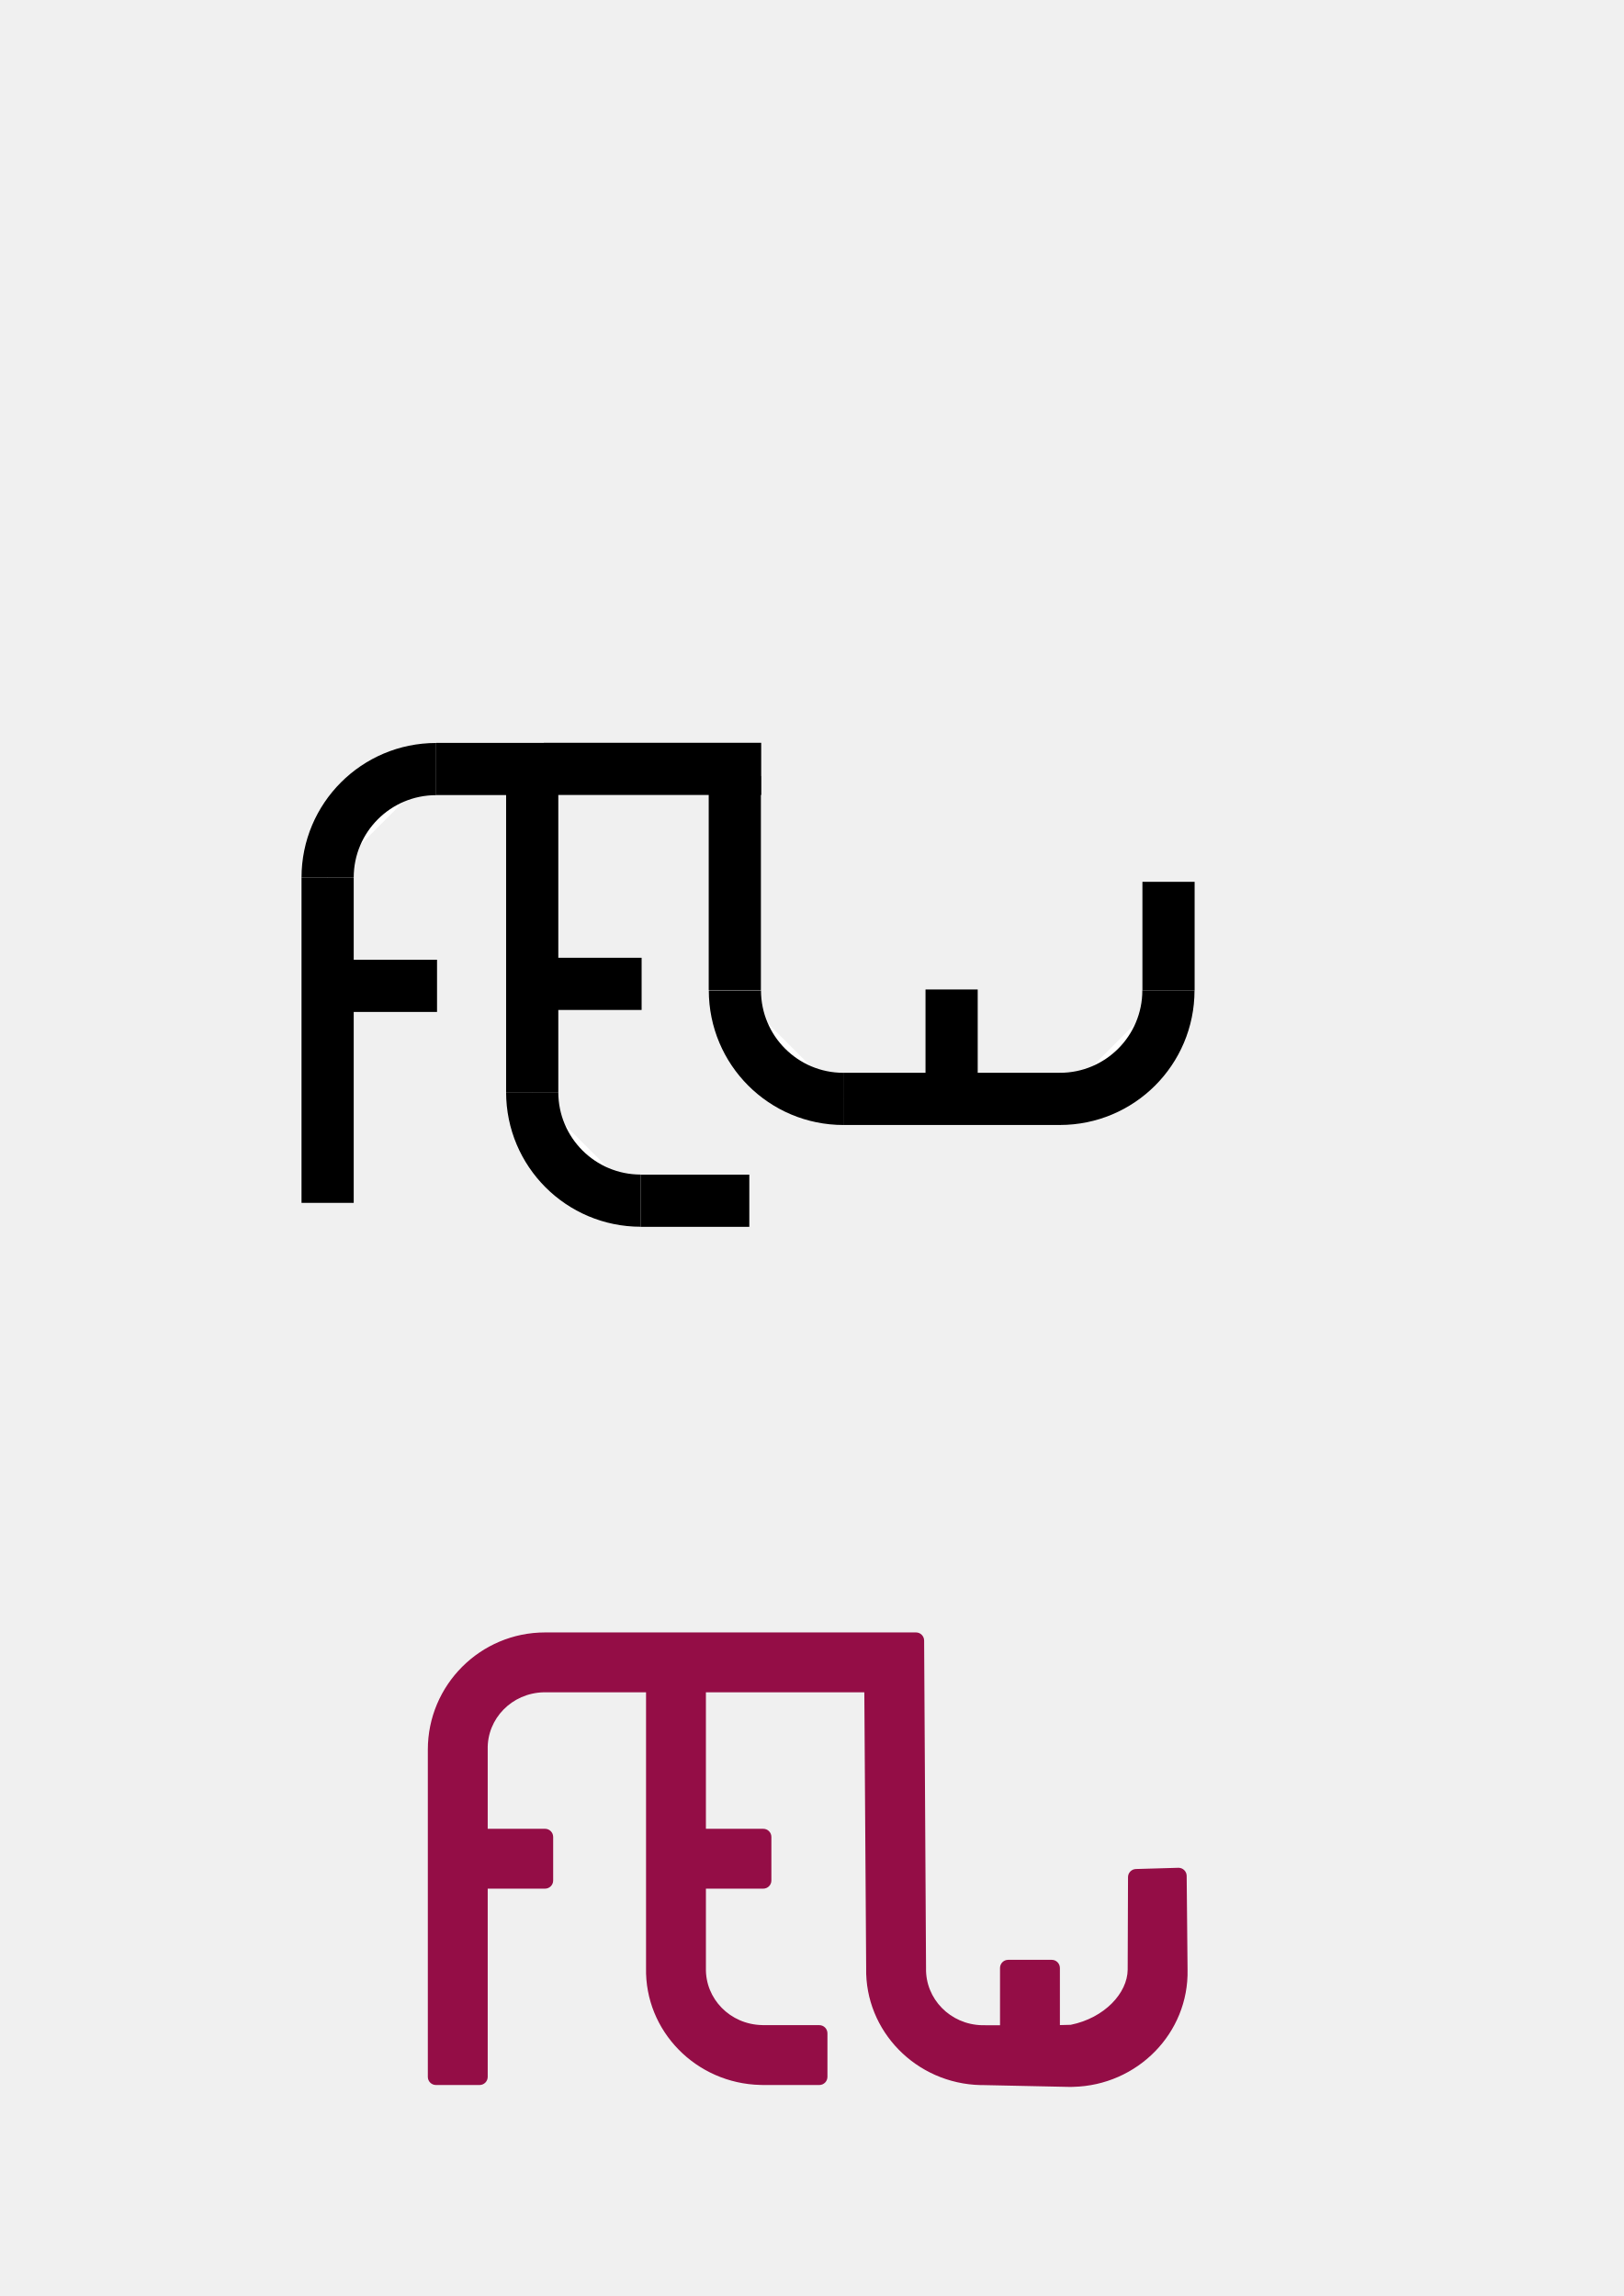
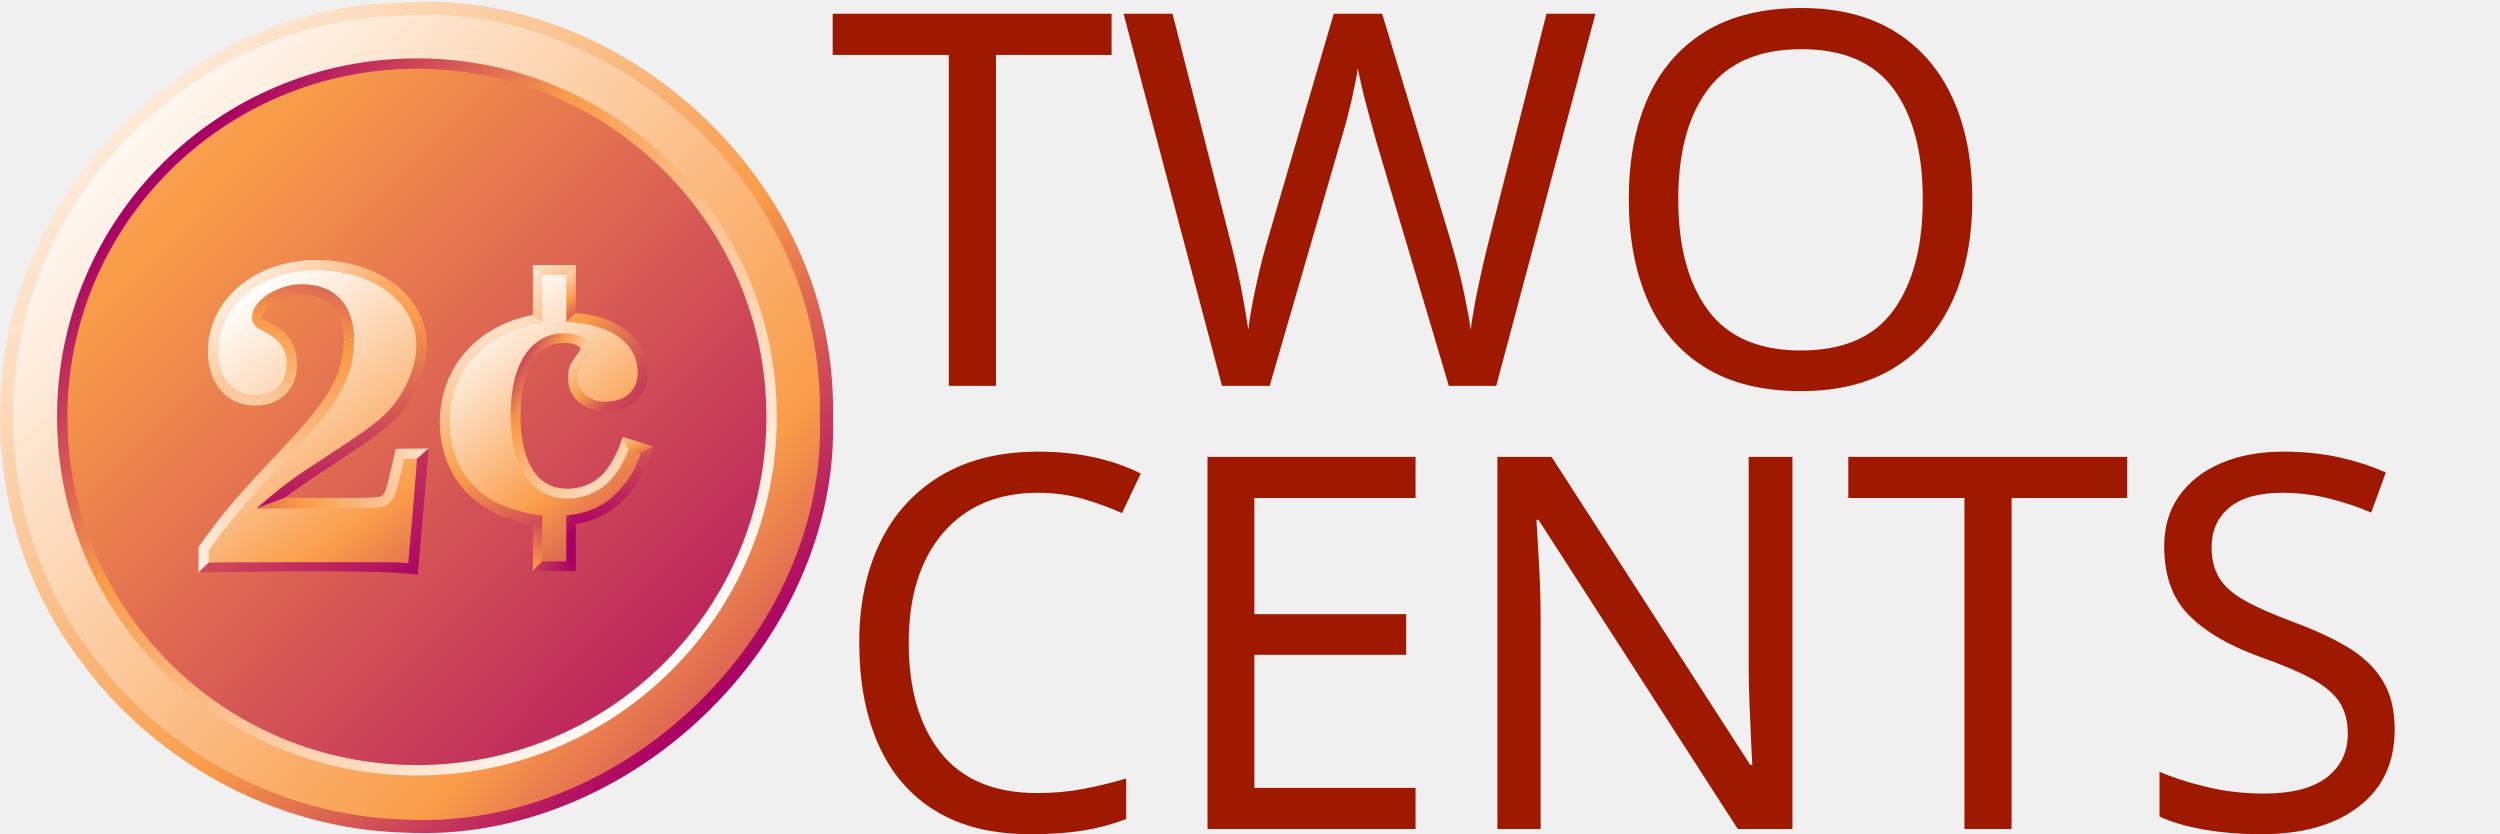
- <svg xmlns="http://www.w3.org/2000/svg" width="744.094" height="1052.362" id="svg2" version="1.1">
+ <svg xmlns="http://www.w3.org/2000/svg" xmlns:xlink="http://www.w3.org/1999/xlink" width="150" height="50" id="svg2" version="1.1">
  <defs id="defs4">
-     <filter id="filter3859" width="1.5" height="1.5" x="-0.25" y="-0.25" color-interpolation-filters="sRGB">
+     <filter id="filter3859" width="1.5" height="1.5" x="-0.25" y="-0.25" style="color-interpolation-filters:sRGB">
      <feGaussianBlur id="feGaussianBlur3861" in="SourceAlpha" stdDeviation="7.904" result="blur" />
      <feColorMatrix id="feColorMatrix3863" values="1 0 0 0 0 0 1 0 0 0 0 0 1 0 0 0 0 0 10 -1 " result="result4" />
      <feFlood id="feFlood3865" result="result1" flood-color="rgb(154,27,74)" in="blur" />
      <feComposite id="feComposite3867" in2="result4" result="result2" in="result1" operator="atop" />
      <feComposite id="feComposite3869" in2="result2" in="SourceGraphic" result="result3" operator="atop" />
    </filter>
+     <linearGradient xlink:href="#linearGradient22883" id="linearGradient4535" gradientUnits="userSpaceOnUse" gradientTransform="matrix(0.7838939,0,0,0.7838939,25.73293,614.6369)" x1="-12.587" y1="518.274" x2="9.297" y2="548.724" />
+     <linearGradient id="linearGradient22883">
+       <stop style="stop-color:#ffffff;stop-opacity:1;" offset="0" id="stop22877" />
+       <stop id="stop22879" offset="0.527" style="stop-color:#f99c49;stop-opacity:1;" />
+       <stop style="stop-color:#a90064;stop-opacity:1;" offset="1" id="stop22881" />
+     </linearGradient>
+     <linearGradient xlink:href="#linearGradient22883" id="linearGradient4537" gradientUnits="userSpaceOnUse" gradientTransform="matrix(0.7853514,0,0,0.7824392,25.78077,613.4963)" x1="-11.903" y1="513.197" x2="3.861" y2="528.905" />
+     <linearGradient xlink:href="#linearGradient22883" id="linearGradient4539" gradientUnits="userSpaceOnUse" gradientTransform="matrix(0.7853514,0,0,0.7824392,25.78077,613.4963)" x1="-22.566" y1="540.891" x2="4.978" y2="506.476" />
+     <linearGradient xlink:href="#linearGradient22883" id="linearGradient4541" gradientUnits="userSpaceOnUse" gradientTransform="matrix(0.7853514,0,0,0.7824392,25.78077,613.4963)" x1="3.847" y1="528.76" x2="-23.12" y2="537.933" />
+     <linearGradient xlink:href="#linearGradient22883" id="linearGradient4543" gradientUnits="userSpaceOnUse" gradientTransform="matrix(0.7853514,0,0,0.7824392,25.78077,613.4963)" x1="-14.113" y1="534.788" x2="-6.454" y2="511.341" />
+     <linearGradient xlink:href="#linearGradient22883" id="linearGradient4545" gradientUnits="userSpaceOnUse" gradientTransform="matrix(0.7853514,0,0,0.7824392,25.78077,613.4963)" x1="-4.786" y1="503.387" x2="-4.202" y2="537.419" />
+     <linearGradient xlink:href="#linearGradient22883" id="linearGradient4547" gradientUnits="userSpaceOnUse" gradientTransform="matrix(0.7853514,0,0,0.7824392,25.78077,613.4963)" x1="-33.348" y1="501.637" x2="-0.258" y2="541.697" />
+     <linearGradient xlink:href="#linearGradient22883" id="linearGradient4549" gradientUnits="userSpaceOnUse" x1="137.368" y1="579.247" x2="154.942" y2="600.548" />
+     <linearGradient xlink:href="#linearGradient22883" id="linearGradient4551" gradientUnits="userSpaceOnUse" x1="140.271" y1="537.106" x2="141.648" y2="541.231" />
+     <linearGradient xlink:href="#linearGradient22883" id="linearGradient4553" gradientUnits="userSpaceOnUse" x1="137.665" y1="534.208" x2="131.279" y2="530.517" />
+     <linearGradient xlink:href="#linearGradient22883" id="linearGradient4555" gradientUnits="userSpaceOnUse" x1="133.914" y1="525.203" x2="137.455" y2="530.515" />
+     <linearGradient xlink:href="#linearGradient22883" id="linearGradient4557" gradientUnits="userSpaceOnUse" x1="130.487" y1="524.355" x2="140.956" y2="540.355" />
+     <linearGradient xlink:href="#linearGradient22883" id="linearGradient4559" gradientUnits="userSpaceOnUse" x1="128.377" y1="526.644" x2="139.519" y2="548.581" />
+     <linearGradient xlink:href="#linearGradient22883" id="linearGradient4561" gradientUnits="userSpaceOnUse" x1="133.735" y1="524.018" x2="136.081" y2="531.643" />
+     <linearGradient xlink:href="#linearGradient22883" id="linearGradient4563" gradientUnits="userSpaceOnUse" x1="126.484" y1="522.408" x2="144.427" y2="537.566" />
+     <linearGradient xlink:href="#linearGradient22883" id="linearGradient4565" gradientUnits="userSpaceOnUse" x1="143.352" y1="543.995" x2="129.794" y2="525.776" />
+     <linearGradient xlink:href="#linearGradient22883" id="linearGradient4567" gradientUnits="userSpaceOnUse" x1="136.718" y1="520.222" x2="136.057" y2="545.987" />
+     <linearGradient xlink:href="#linearGradient22883" id="linearGradient4569" gradientUnits="userSpaceOnUse" x1="125.971" y1="531.742" x2="136.423" y2="545.531" />
+     <linearGradient xlink:href="#linearGradient22883" id="linearGradient4571" gradientUnits="userSpaceOnUse" x1="128.924" y1="555.977" x2="132.768" y2="541.539" />
+     <linearGradient xlink:href="#linearGradient22883" id="linearGradient4573" gradientUnits="userSpaceOnUse" x1="118.468" y1="547.553" x2="135.893" y2="548.614" />
+     <linearGradient xlink:href="#linearGradient22883" id="linearGradient4575" gradientUnits="userSpaceOnUse" x1="133.533" y1="531.887" x2="139.875" y2="537.345" />
+     <linearGradient gradientTransform="matrix(0.623949,0,0,0.6216354,-103.6746,638.83)" xlink:href="#linearGradient4269" id="linearGradient4492" gradientUnits="userSpaceOnUse" x1="39.093" y1="509.974" x2="220.991" y2="687.342" />
+     <linearGradient id="linearGradient4269">
+       <stop id="stop4271" offset="0" style="stop-color:#ffffff;stop-opacity:1;" />
+       <stop style="stop-color:#f99c49;stop-opacity:1;" offset="0.671" id="stop4494" />
+       <stop id="stop4273" offset="1" style="stop-color:#a90064;stop-opacity:1;" />
+     </linearGradient>
+     <linearGradient gradientTransform="matrix(0.623949,0,0,0.6216354,-103.6746,638.83)" xlink:href="#linearGradient4269" id="linearGradient4500" gradientUnits="userSpaceOnUse" x1="232.696" y1="649.357" x2="182.333" y2="600.935" />
+     <linearGradient xlink:href="#linearGradient4269" id="linearGradient4706" gradientUnits="userSpaceOnUse" gradientTransform="matrix(0.7853514,0,0,0.7824392,-77.91898,565.5683)" x1="110.959" y1="560.826" x2="172.212" y2="617.394" />
+     <linearGradient xlink:href="#linearGradient4269" id="linearGradient4708" gradientUnits="userSpaceOnUse" gradientTransform="matrix(0.7853514,0,0,0.7824392,-74.74568,626.0325)" x1="96.811" y1="483.297" x2="150.246" y2="534.562" />
  </defs>
-   <g id="layer1">
-     <g id="g3777" style="stroke-width:23.917;stroke-miterlimit:4;stroke-dasharray:none">
-       <path id="path2985" d="m 150.138,551.329 0,-149.114" style="fill:none;stroke:#000000;stroke-width:23.917;stroke-linecap:butt;stroke-linejoin:miter;stroke-miterlimit:4;stroke-opacity:1;stroke-dasharray:none" />
-       <path transform="matrix(1.367409,0,0,1.36741,-92.9707,-283.9804)" d="m 177.787,501.829 a 36.365,36.365 0 0 1 36.365,-36.365" id="path2987" style="fill:#ffffff;fill-opacity:1;stroke:#000000;stroke-width:17.491;stroke-miterlimit:4;stroke-opacity:1;stroke-dasharray:none" />
-       <path id="path2985-3" d="m 199.85,352.456 49.78,0" style="fill:none;stroke:#000000;stroke-width:23.917;stroke-linecap:butt;stroke-linejoin:miter;stroke-miterlimit:4;stroke-opacity:1;stroke-dasharray:none" />
-       <path style="fill:none;stroke:#000000;stroke-width:23.917;stroke-linecap:butt;stroke-linejoin:miter;stroke-miterlimit:4;stroke-opacity:1;stroke-dasharray:none" d="m 150.5,451.862 49.78,0" id="path3775" />
+   <g id="layer1" transform="translate(0,-1002.362)">
+     <text id="text5275" y="1025.514" x="49.65" style="font-style:normal;font-variant:normal;font-weight:normal;font-stretch:normal;font-size:9.384px;line-height:0%;font-family:Sawasdee;-inkscape-font-specification:Sawasdee;letter-spacing:0px;word-spacing:0px;fill:#9f1900;fill-opacity:1;stroke:none;stroke-width:0.782" xml:space="preserve">
+       <tspan style="font-style:normal;font-variant:normal;font-weight:normal;font-stretch:normal;font-size:31.281px;line-height:85%;font-family:Sawasdee;-inkscape-font-specification:Sawasdee;fill:#9f1900;fill-opacity:1;stroke:none;stroke-width:0.782" id="tspan5271" y="1025.514" x="49.65">TWO</tspan>
+       <tspan style="font-style:normal;font-variant:normal;font-weight:normal;font-stretch:normal;font-size:31.281px;line-height:85%;font-family:Sawasdee;-inkscape-font-specification:Sawasdee;fill:#9f1900;fill-opacity:1;stroke:none;stroke-width:0.782" id="tspan5273" y="1052.102" x="49.65">CENTS </tspan>
+     </text>
+     <path style="fill:url(#linearGradient4706);fill-opacity:1;stroke:url(#linearGradient4708);stroke-width:0.784;filter:url(#filter4419)" d="m 25.068,1002.85 c -0.37,0.01 -0.733,0.046 -1.104,0.074 -11.657,0.179 -22.117,9.969 -23.389,21.444 -0.721,5.943 0.707,12.136 4.27,16.994 4.387,6.263 11.744,10.373 19.437,10.563 13.271,0.721 25.75,-11.273 25.303,-24.549 0.029,-1.48 -0.08,-2.969 -0.344,-4.426 C 47.301,1011.7 36.551,1002.611 25.068,1002.851 Z m 0.221,3.57 c 1.641,0.016 3.261,0.213 4.859,0.611 9.085,2.166 16.078,11.011 15.879,20.343 0.438,11.715 -10.97,22.087 -22.603,20.955 -7.388,-0.582 -14.182,-5.311 -17.376,-11.957 -4.294,-8.335 -1.725,-19.35 5.62,-25.136 3.776,-3.211 8.699,-4.864 13.621,-4.817 z" id="path3961" />
+     <ellipse cy="1027.377" cx="25.015" id="path3958" style="fill:url(#linearGradient4492);fill-opacity:1;stroke:url(#linearGradient4500);stroke-width:0.623" rx="21.281" ry="21.202" />
+     <g aria-label="2" transform="scale(1.001859,0.9981442)" style="font-style:normal;font-weight:normal;font-size:9.407px;line-height:0%;font-family:sans-serif;letter-spacing:0px;word-spacing:0px;fill:url(#linearGradient4535);fill-opacity:1;stroke:none;stroke-width:0.784" id="text22813">
+       <path d="m 23.945,1031.499 -0.282,1.283 c -0.231,1.026 -0.385,1.36 -0.59,1.488 -0.257,0.18 -0.308,0.18 -1.924,0.205 h -4.952 c 0.898,-0.77 1.565,-1.257 2.566,-1.924 3.566,-2.309 4.362,-2.899 5.106,-3.849 0.872,-1.155 1.386,-2.514 1.386,-3.72 0,-2.745 -2.694,-4.824 -6.312,-4.824 -3.489,0 -6.184,2.258 -6.184,5.183 0,1.796 1.001,2.951 2.54,2.951 1.334,0 2.181,-0.847 2.181,-2.181 0,-1.103 -0.487,-1.745 -1.668,-2.309 -0.282,-0.128 -0.411,-0.282 -0.411,-0.487 0,-0.821 1.386,-1.693 2.668,-1.693 1.796,0 2.822,1.103 2.822,3.002 0,2.13 -0.821,3.643 -3.541,6.543 -2.874,3.028 -3.874,4.208 -5.157,6.055 v 1.206 c 0.667,-0.077 0.975,-0.103 1.334,-0.103 h 9.647 c 0.436,0 0.795,0.026 1.565,0.103 l 0.59,-6.928 z" style="font-style:normal;font-variant:normal;font-weight:bold;font-stretch:normal;font-size:25.658px;line-height:1.25;font-family:'Century Schoolbook L';-inkscape-font-specification:'Century Schoolbook L Bold';fill:url(#linearGradient4535);fill-opacity:1;stroke:none;stroke-width:0.784" id="path6555" />
    </g>
-     <g transform="matrix(1,0,0,-1,93.75701,902.8126)" id="g3777-6" style="stroke-width:23.917;stroke-miterlimit:4;stroke-dasharray:none">
-       <path id="path2985-7" d="m 150.138,551.329 0,-149.114" style="fill:none;stroke:#000000;stroke-width:23.917;stroke-linecap:butt;stroke-linejoin:miter;stroke-miterlimit:4;stroke-opacity:1;stroke-dasharray:none" />
-       <path transform="matrix(1.367409,0,0,1.36741,-92.9707,-283.9804)" d="m 177.787,501.829 c 0,-20.084 16.281,-36.365 36.365,-36.365" id="path2987-5" style="fill:#ffffff;fill-opacity:1;stroke:#000000;stroke-width:17.491;stroke-miterlimit:4;stroke-opacity:1;stroke-dasharray:none" />
-       <path id="path2985-3-3" d="m 199.85,352.456 49.78,0" style="fill:none;stroke:#000000;stroke-width:23.917;stroke-linecap:butt;stroke-linejoin:miter;stroke-miterlimit:4;stroke-opacity:1;stroke-dasharray:none" />
-       <path style="fill:none;stroke:#000000;stroke-width:23.917;stroke-linecap:butt;stroke-linejoin:miter;stroke-miterlimit:4;stroke-opacity:1;stroke-dasharray:none" d="m 150.5,451.862 49.78,0" id="path3775-5" />
+     <path style="fill:url(#linearGradient4537);fill-opacity:1;stroke:none;stroke-width:0.784" d="m 13.105,1025.609 c -0.796,-1.08 -0.844,-2.922 -0.113,-4.363 0.936,-1.846 2.909,-3.055 5.322,-3.261 0.417,-0.036 1.376,-0.015 1.789,0.038 0.959,0.124 1.773,0.363 2.552,0.749 0.34,0.169 1.017,0.591 1.057,0.654 0.013,0.021 -0.369,0.466 -0.397,0.466 -0.006,0 -0.147,-0.103 -0.298,-0.203 -1.033,-0.684 -2.297,-1.054 -3.772,-1.106 -3.083,-0.108 -5.64,1.621 -6.09,4.118 -0.068,0.379 -0.074,1.058 -0.012,1.396 0.082,0.447 0.252,0.871 0.46,1.146 l 0.096,0.128 -0.093,0.083 c -0.176,0.158 -0.36,0.309 -0.375,0.309 -0.008,0 -0.066,-0.069 -0.129,-0.154 z" id="path22889" />
+     <path style="fill:url(#linearGradient4539);fill-opacity:1;stroke:none;stroke-width:0.784" d="m 11.911,1035.949 4.08e-4,-0.764 0.398,-0.554 c 1.101,-1.532 2.115,-2.71 4.482,-5.204 1.777,-1.872 2.678,-3.015 3.199,-4.054 0.402,-0.801 0.569,-1.435 0.622,-2.347 l 0.017,-0.299 h 0.307 0.307 l -0.015,0.352 c -0.069,1.584 -0.642,2.869 -2.061,4.619 -0.512,0.631 -1.073,1.256 -2.103,2.34 -2.135,2.246 -3.278,3.583 -4.327,5.055 l -0.213,0.3 -0.002,0.722 -0.612,0.598 z" id="path22891" />
+     <path style="fill:url(#linearGradient4541);fill-opacity:1;stroke:none;stroke-width:0.784" d="m 17.055,1032.239 2.531,-5e-4 c 2.574,-5e-4 3.106,-0.015 3.259,-0.087 0.244,-0.115 0.343,-0.392 0.674,-1.884 0.11,-0.496 0.205,-0.92 0.212,-0.944 0.011,-0.039 0.064,-0.039 0.649,-0.043 l 1.34,-0.01 -0.704,0.62 H 24.627 24.238 l -0.105,0.483 c -0.306,1.413 -0.459,1.861 -0.721,2.119 -0.158,0.155 -0.334,0.251 -0.549,0.297 -0.252,0.054 -1.559,0.083 -3.793,0.084 l -3.7,7e-4 z" id="path22893" />
+     <path style="fill:url(#linearGradient4543);fill-opacity:1;stroke:none;stroke-width:0.784" d="m 14.966,1026.676 c -0.601,-0.069 -1.135,-0.314 -1.555,-0.713 -0.094,-0.09 -0.175,-0.2 -0.175,-0.2 0,0 0.102,-0.072 0.211,-0.166 0.11,-0.094 0.251,-0.233 0.251,-0.233 0,0 0.029,0.041 0.134,0.138 0.161,0.15 0.289,0.241 0.469,0.332 0.68,0.347 1.635,0.304 2.2,-0.097 0.153,-0.109 0.353,-0.327 0.442,-0.484 0.167,-0.293 0.249,-0.639 0.249,-1.056 0,-0.632 -0.162,-1.04 -0.566,-1.421 -0.188,-0.177 -0.421,-0.332 -0.789,-0.523 -0.164,-0.085 -0.331,-0.178 -0.372,-0.206 -0.115,-0.079 -0.219,-0.201 -0.279,-0.329 -0.105,-0.224 -0.08,-0.546 0.067,-0.837 0.354,-0.703 1.36,-1.301 2.426,-1.442 0.399,-0.053 1.003,-0.015 1.4,0.088 0.692,0.179 1.246,0.564 1.618,1.124 0.324,0.488 0.499,1.085 0.544,1.854 l 0.009,0.221 h -0.312 -0.312 l -0.008,-0.089 c -0.006,-0.044 -0.011,-0.124 -0.011,-0.178 0,-0.223 -0.071,-0.623 -0.156,-0.884 -0.259,-0.791 -0.815,-1.29 -1.633,-1.466 -0.489,-0.106 -1.015,-0.091 -1.504,0.042 -0.808,0.219 -1.521,0.775 -1.56,1.215 -0.011,0.128 -0.005,0.134 0.376,0.331 0.755,0.392 1.176,0.77 1.44,1.294 0.174,0.345 0.248,0.696 0.25,1.187 0.002,0.348 -0.014,0.491 -0.086,0.778 -0.186,0.743 -0.716,1.328 -1.429,1.578 -0.399,0.14 -0.891,0.191 -1.336,0.141 z" id="path22899" />
+     <path style="fill:url(#linearGradient4545);fill-opacity:1;stroke:none;stroke-width:0.784" d="m 15.866,1032.454 c 1.225,-1.043 1.743,-1.421 3.577,-2.612 2.147,-1.393 3.051,-2.04 3.647,-2.608 0.807,-0.769 1.458,-1.898 1.747,-3.028 0.169,-0.662 0.189,-1.355 0.055,-1.954 -0.187,-0.834 -0.723,-1.666 -1.454,-2.254 l -0.124,-0.099 0.183,-0.237 c 0.101,-0.13 0.192,-0.239 0.203,-0.241 0.031,-0.01 0.4,0.316 0.616,0.54 1.02,1.06 1.458,2.412 1.243,3.838 -0.17,1.128 -0.71,2.321 -1.495,3.305 -0.191,0.239 -0.677,0.724 -0.959,0.957 -0.626,0.516 -1.619,1.204 -3.497,2.422 -1.16,0.752 -2.552,1.756 -2.552,1.756 l -1.676,0.629 z" id="path22901" />
+     <path style="fill:url(#linearGradient4547);fill-opacity:1;stroke:none;stroke-width:0.784" d="m 11.911,1036.713 0.612,-0.598 c 0,0 1.65,-0.023 5.94,-0.023 5.044,0 5.364,0 5.681,0.032 0.185,0.017 0.342,0.025 0.349,0.017 0.007,-0.01 0.131,-1.411 0.276,-3.118 0.223,-2.62 0.248,-3.132 0.248,-3.132 l 0.704,-0.62 -0.008,0.082 c -0.004,0.045 -0.15,1.745 -0.323,3.777 -0.174,2.032 -0.319,3.698 -0.324,3.702 -0.005,0 -0.238,-0.014 -0.52,-0.041 -0.282,-0.027 -0.656,-0.057 -0.833,-0.067 -3.688,-0.191 -11.801,-0.011 -11.801,-0.011 z" id="path22903" />
+     <g id="g4463" transform="matrix(0.7853514,0,0,0.7824392,-72.17625,607.0777)">
+       <path id="path4170" d="m 140.344,577.562 v 3.75 c -4.214,0.69 -7.094,3.769 -7.094,7.906 0,4.149 2.796,7.05 7.094,7.531 v 3.516 h 2.562 v -3.547 c 1.624,-0.205 2.836,-0.799 3.938,-2 0.904,-0.935 1.407,-1.879 1.875,-3.344 l -1.625,-0.531 c -0.436,1.153 -0.72,1.658 -1.188,2.281 -0.748,0.998 -2.003,1.594 -3.281,1.594 -2.525,0 -3.969,-2.197 -3.969,-6.062 0,-3.71 1.381,-5.875 3.719,-5.875 0.904,0 1.625,0.345 1.625,0.844 0,0.093 -0.032,0.251 -0.312,0.594 -0.53,0.655 -0.656,0.97 -0.656,1.562 0,1.34 1.035,2.25 2.531,2.25 1.715,0 2.812,-1.035 2.812,-2.625 0,-2.383 -2.127,-4.009 -5.469,-4.219 v -3.625 z" style="font-style:normal;font-weight:normal;font-size:32.731px;line-height:125%;font-family:Sans;letter-spacing:0px;word-spacing:0px;fill:url(#linearGradient4549);fill-opacity:1;stroke:none;filter:url(#filter4419)" transform="translate(-7.37293,-51.66299)" />
+       <path id="path4209" d="m 139.91,539.639 -0.419,-0.941 2.314,0.743 -0.936,0.512 c 0,0 -0.503,-0.166 -0.959,-0.313 z" style="fill:url(#linearGradient4551);fill-opacity:1;stroke:none" />
+       <path id="path4211" d="m 135,530.75 c -0.23,2.5e-4 -0.45,0.019 -0.688,0.062 -2.006,0.368 -3.271,2.451 -3.375,5.562 l -0.023,0.578 c 0.246,-10e-4 0.471,-10e-4 0.762,0 l 0.012,-0.359 c 3.3e-4,-0.436 0.044,-0.933 0.125,-1.438 0.278,-1.735 0.965,-2.918 2,-3.406 0.288,-0.136 0.512,-0.207 0.906,-0.25 0.737,-0.081 1.533,0.164 1.531,0.469 l 0.375,-0.094 0.344,-0.094 c -0.041,-0.178 -0.129,-0.357 -0.281,-0.5 -0.363,-0.34 -0.998,-0.532 -1.688,-0.531 z" style="fill:url(#linearGradient4553);fill-opacity:1;stroke:none" />
+       <path id="path4213" d="m 135.167,527.902 c -0.005,-0.889 -0.004,-1.698 0.001,-1.797 l 0.009,0.157 0.716,-0.746 v 2.206 1.465 l -0.718,0.702 -0.008,-1.987 z" style="fill:url(#linearGradient4555);fill-opacity:1;stroke:none" />
+       <path id="path4215" d="m 132.612,527.785 v -2.266 l 0.719,0.754 v 1.512 2.156 c -0.236,-0.2 -0.479,-0.391 -0.719,-0.586 z" style="fill:url(#linearGradient4557);fill-opacity:1;stroke:none" />
+       <path id="path4219" d="m 132.465,545.392 c -3.727,-0.592 -6.257,-2.949 -6.841,-6.374 -0.36,-2.113 0.083,-4.309 1.21,-6 0.984,-1.477 2.372,-2.554 4.147,-3.22 0.635,-0.238 1.525,-0.458 1.624,-0.449 0.027,0.027 0.738,0.579 0.72,0.596 -0.007,0.007 -0.492,0.113 -0.694,0.155 -2.97,0.602 -5.174,2.467 -6.02,5.094 -0.241,0.747 -0.345,1.466 -0.345,2.37 0,0.696 0.03,1.014 0.155,1.636 0.366,1.817 1.436,3.353 3.018,4.334 0.871,0.54 2.741,1.099 3.892,1.179 -0.295,0.298 -0.349,0.333 -0.71,0.695 -1.6e-4,0.029 0.279,0.051 -0.156,-0.018 z" style="fill:url(#linearGradient4559);fill-opacity:1;stroke:none" />
+       <path id="path4221" d="m 132.61,525.518 h 1.652 1.63 l -0.718,0.75 h -0.912 -0.937 z" style="fill:url(#linearGradient4561);fill-opacity:1;stroke:none" />
+       <path id="path4223" d="m 138.173,535.993 0.292,-0.017 c 1.339,-0.095 2.158,-0.941 2.158,-2.228 0,-1.127 -0.548,-2.108 -1.562,-2.796 -0.716,-0.486 -1.791,-0.85 -2.891,-0.981 -0.241,-0.029 -0.485,-0.059 -0.543,-0.067 l -0.45,-0.015 c 0.356,-0.374 0.631,-0.611 0.714,-0.697 0.704,0.066 1.274,0.166 1.763,0.312 2.066,0.617 3.341,1.846 3.661,3.529 0.025,0.132 0.041,0.423 0.039,0.734 -0.002,0.449 -0.013,0.554 -0.083,0.815 -0.134,0.501 -0.338,0.868 -0.687,1.235 -0.499,0.525 -1.246,0.855 -2.06,0.908 l -0.351,0.008 c 7.9e-4,-0.2 -2e-4,-0.542 -2.8e-4,-0.741 z" style="fill:url(#linearGradient4563);fill-opacity:1;stroke:none" />
+       <path id="path4225" d="m 134.528,543.361 c -0.73,-0.127 -1.349,-0.434 -1.886,-0.938 -0.841,-0.788 -1.385,-2.017 -1.614,-3.648 -0.055,-0.39 -0.135,-1.802 -0.109,-1.825 0.274,10e-4 0.464,-0.011 0.758,-10e-4 l -0.01,0.504 c 0.07,1.527 0.309,2.601 0.772,3.472 0.597,1.122 1.456,1.686 2.652,1.741 1.155,0.053 2.278,-0.42 3.01,-1.269 0.38,-0.44 0.836,-1.24 1.118,-1.964 0.075,-0.193 0.272,-0.734 0.272,-0.734 0,0 0.397,0.913 0.427,0.94 0.003,0.158 -0.342,0.877 -0.594,1.302 -0.632,1.066 -1.364,1.738 -2.328,2.137 -0.768,0.318 -1.676,0.422 -2.469,0.285 v 0 z" style="fill:url(#linearGradient4565);fill-opacity:1;stroke:none" />
+       <path id="path4227" d="m 135.171,544.724 c 0,0 0.393,-0.052 0.474,-0.064 1.139,-0.163 2.099,-0.576 2.914,-1.252 0.287,-0.238 0.839,-0.806 1.086,-1.116 0.504,-0.634 0.906,-1.4 1.226,-2.34 0.402,-0.226 0.436,-0.239 0.93,-0.509 0.017,0.013 -0.232,0.796 -0.391,1.2 -0.42,1.072 -0.858,1.781 -1.602,2.593 -0.959,1.047 -2.01,1.694 -3.249,2.002 -0.198,0.049 -0.458,0.104 -0.578,0.123 -0.12,0.018 -0.091,0.011 -0.091,0.011 z" style="fill:url(#linearGradient4567);fill-opacity:1;stroke:none" />
+       <path style="fill:url(#linearGradient4569);fill-opacity:1;stroke:none" d="m 135.167,546.605 c -0.005,0.889 -0.004,1.698 0.001,1.797 l 0.009,-0.157 0.716,0.746 v -2.206 -1.416 l -0.718,-0.646 -0.008,1.882 z" id="path4231" />
+       <path style="fill:url(#linearGradient4571);fill-opacity:1;stroke:none" d="m 132.612,546.722 v 2.266 l 0.719,-0.754 v -1.512 -2.007 c -0.236,0.2 -0.479,0.496 -0.719,0.691 z" id="path4233" />
+       <path style="fill:url(#linearGradient4573);fill-opacity:1;stroke:none" d="m 132.61,548.989 h 1.652 1.63 l -0.718,-0.75 h -0.912 -0.937 z" id="path4235" />
+       <path id="path4395" d="m 136.969,531.781 c -0.239,0.057 -0.479,0.12 -0.719,0.18 -2.4e-4,0.031 -0.141,0.276 -0.312,0.508 -0.541,0.733 -0.649,1.015 -0.625,1.75 0.016,0.499 0.06,0.716 0.25,1.094 0.371,0.737 1.092,1.214 2.031,1.375 0.153,0.026 0.354,0.062 0.438,0.062 h 0.156 V 536.375 536 h -0.156 c -0.265,-7.3e-4 -0.719,-0.114 -1,-0.25 -0.361,-0.175 -0.659,-0.454 -0.812,-0.781 -0.147,-0.312 -0.187,-0.476 -0.188,-0.844 -5.9e-4,-0.5 0.086,-0.648 0.531,-1.25 0.159,-0.215 0.302,-0.472 0.344,-0.562 0.079,-0.171 0.104,-0.353 0.062,-0.531 z" style="fill:url(#linearGradient4575);fill-opacity:1;stroke:none" />
    </g>
-     <path style="fill:none;stroke:#000000;stroke-width:23.917;stroke-linecap:butt;stroke-linejoin:miter;stroke-miterlimit:4;stroke-opacity:1;stroke-dasharray:none" d="m 249.386,352.41 99.447,0" id="path2985-0" />
-     <g id="g3916" style="stroke-width:23.917;stroke-miterlimit:4;stroke-dasharray:none" transform="translate(-11.57714,3.27804)">
-       <path transform="matrix(0,-1.367409,-1.36741,0,1183.513,743.4986)" d="m 177.787,501.829 c 0,-20.084 16.281,-36.365 36.365,-36.365" id="path2987-5-9" style="fill:#ffffff;fill-opacity:1;stroke:#000000;stroke-width:17.491;stroke-miterlimit:4;stroke-opacity:1;stroke-dasharray:none" />
-       <path id="path2985-3-3-1" d="m 547.077,450.678 0,-49.78" style="fill:none;stroke:#000000;stroke-width:23.917;stroke-linecap:butt;stroke-linejoin:miter;stroke-miterlimit:4;stroke-opacity:1;stroke-dasharray:none" />
-       <path style="fill:none;stroke:#000000;stroke-width:23.917;stroke-linecap:butt;stroke-linejoin:miter;stroke-miterlimit:4;stroke-opacity:1;stroke-dasharray:none" d="m 447.671,500.028 0,-49.78" id="path3775-5-2" />
-       <path id="path2985-7-2" d="m 398.037,500.39 99.447,0" style="fill:none;stroke:#000000;stroke-width:23.917;stroke-linecap:butt;stroke-linejoin:miter;stroke-miterlimit:4;stroke-opacity:1;stroke-dasharray:none" />
-       <path transform="matrix(0,-1.367409,1.36741,0,-288.1179,743.5065)" d="m 177.787,501.829 c 0,-20.084 16.281,-36.365 36.365,-36.365" id="path2987-5-9-6" style="fill:#ffffff;fill-opacity:1;stroke:#000000;stroke-width:17.491;stroke-miterlimit:4;stroke-opacity:1;stroke-dasharray:none" />
-       <path id="path2985-3-3-1-2" d="m 348.319,450.491 0,-98.031" style="fill:none;stroke:#000000;stroke-width:23.917;stroke-linecap:butt;stroke-linejoin:miter;stroke-miterlimit:4;stroke-opacity:1;stroke-dasharray:none" />
-     </g>
-     <path style="fill:#940d46;fill-opacity:1;stroke:none" id="path3871" d="m 249.781,748.219 c -29.632,0 -53.719,24.087 -53.719,53.719 l 0,150 a 3.734,3.734 0 0 0 3.719,3.719 l 20,0 A 3.734,3.734 0 0 0 223.5,951.938 l 0,-86.281 26.281,0 A 3.734,3.734 0 0 0 253.5,861.938 l 0,-20 a 3.734,3.734 0 0 0 -3.719,-3.719 l -26.281,0 0,-36.281 a 3.734,3.734 0 0 0 0,-0.094 c -0.331,-14.133 11.095,-25.858 25.688,-26.188 0.195,-0.005 0.345,-0.004 0.469,0 a 3.734,3.734 0 0 0 0.125,0 l 46.281,0 0,126.188 0,0.094 c -0.626,28.993 22.908,53.003 52.438,53.688 0.011,2.4e-4 0.021,-2.4e-4 0.031,0 0.36,0.013 0.768,0.031 1.25,0.031 l 25.688,0 a 3.734,3.734 0 0 0 3.719,-3.719 l 0,-20 a 3.734,3.734 0 0 0 -3.719,-3.719 l -25.688,0 c -0.003,0 -0.176,-0.016 -0.531,-0.031 a 3.734,3.734 0 0 0 -0.062,0 c -14.596,-0.33 -26.018,-12.032 -25.688,-26.156 a 3.734,3.734 0 0 0 0,-0.094 l 0,-36.281 26.281,0 A 3.734,3.734 0 0 0 353.5,861.938 l 0,-20 a 3.734,3.734 0 0 0 -3.719,-3.719 l -26.281,0 0,-62.562 72.594,0 0.844,126.219 c -9.9e-4,0.042 8.9e-4,0.083 0,0.125 -0.609,28.984 22.932,53.02 52.469,53.688 0.566,0.013 0.958,-0.005 1.156,0 l 39.844,0.844 a 3.734,3.734 0 0 0 0.156,0 c 0.432,-0.008 0.829,-0.022 1.188,-0.031 29.556,-0.668 53.113,-24.707 52.469,-53.719 l 0,-0.062 -0.406,-42.938 A 3.734,3.734 0 0 0 540,856.094 l -19.438,0.562 a 3.734,3.734 0 0 0 -3.625,3.719 l -0.156,42.406 0,0.031 c -0.102,10.659 -10.563,22.096 -26.094,25.25 l -4.969,0.125 0,-26.188 A 3.734,3.734 0 0 0 482,898.281 l -20,0 A 3.734,3.734 0 0 0 458.281,902 l 0,26.281 L 450.75,928.25 c -0.067,-0.001 -0.038,6.3e-4 -0.094,0 -0.315,-0.004 -0.56,-0.001 -0.531,0 a 3.734,3.734 0 0 0 -0.062,0 c -14.59,-0.33 -26.018,-12.071 -25.688,-26.188 a 3.734,3.734 0 0 0 0,-0.125 L 423.5,751.906 a 3.734,3.734 0 0 0 -3.719,-3.688 l -170,0 z" />
  </g>
</svg>
